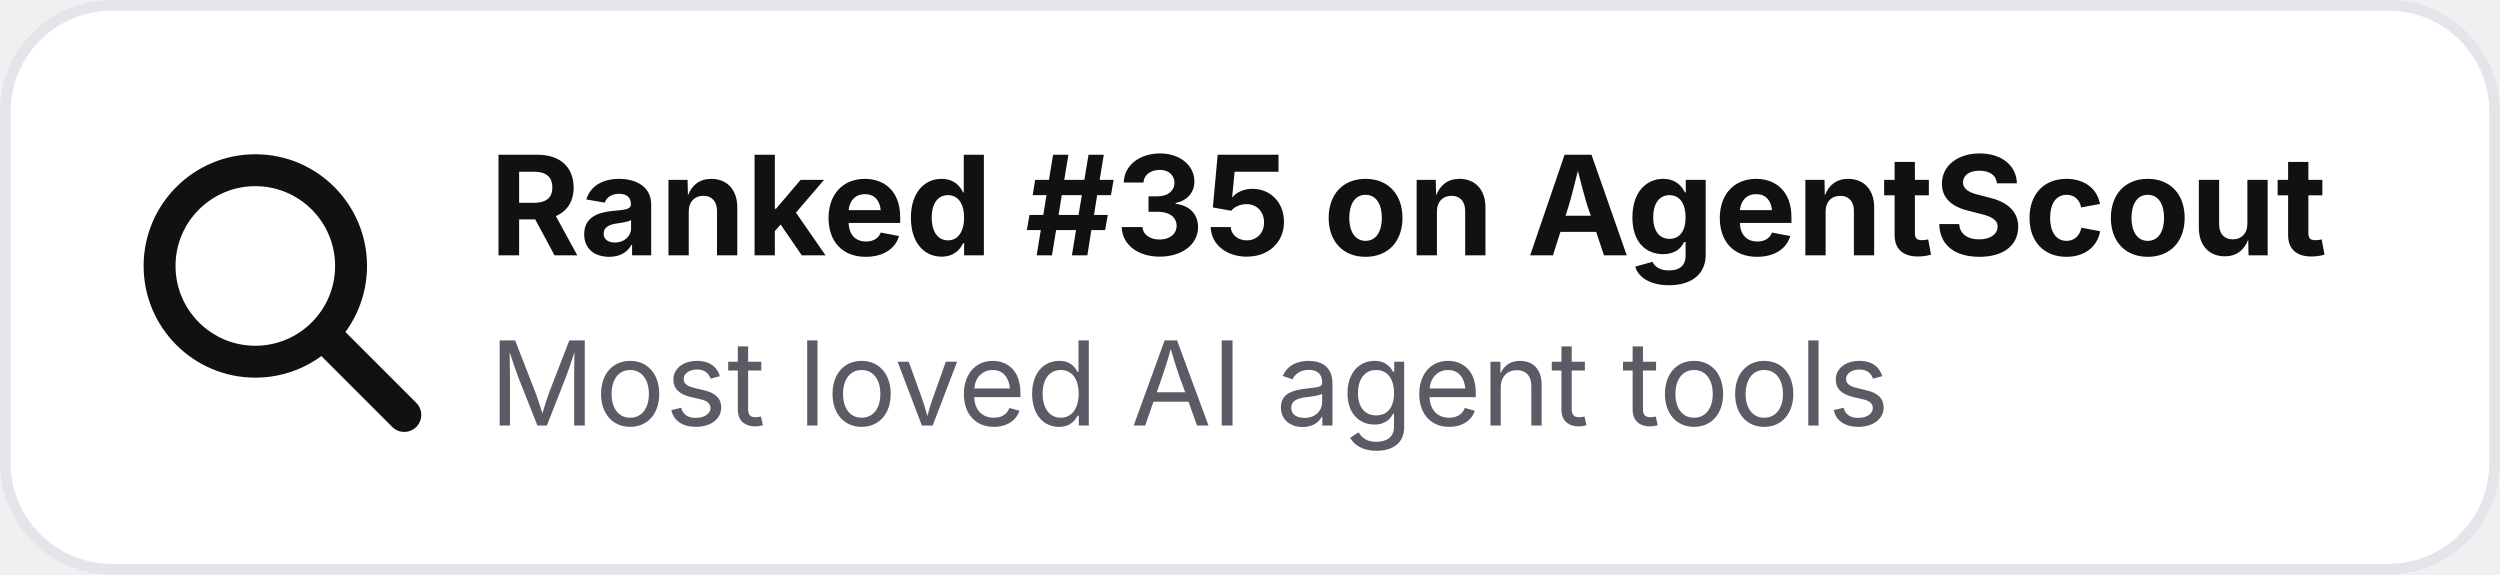
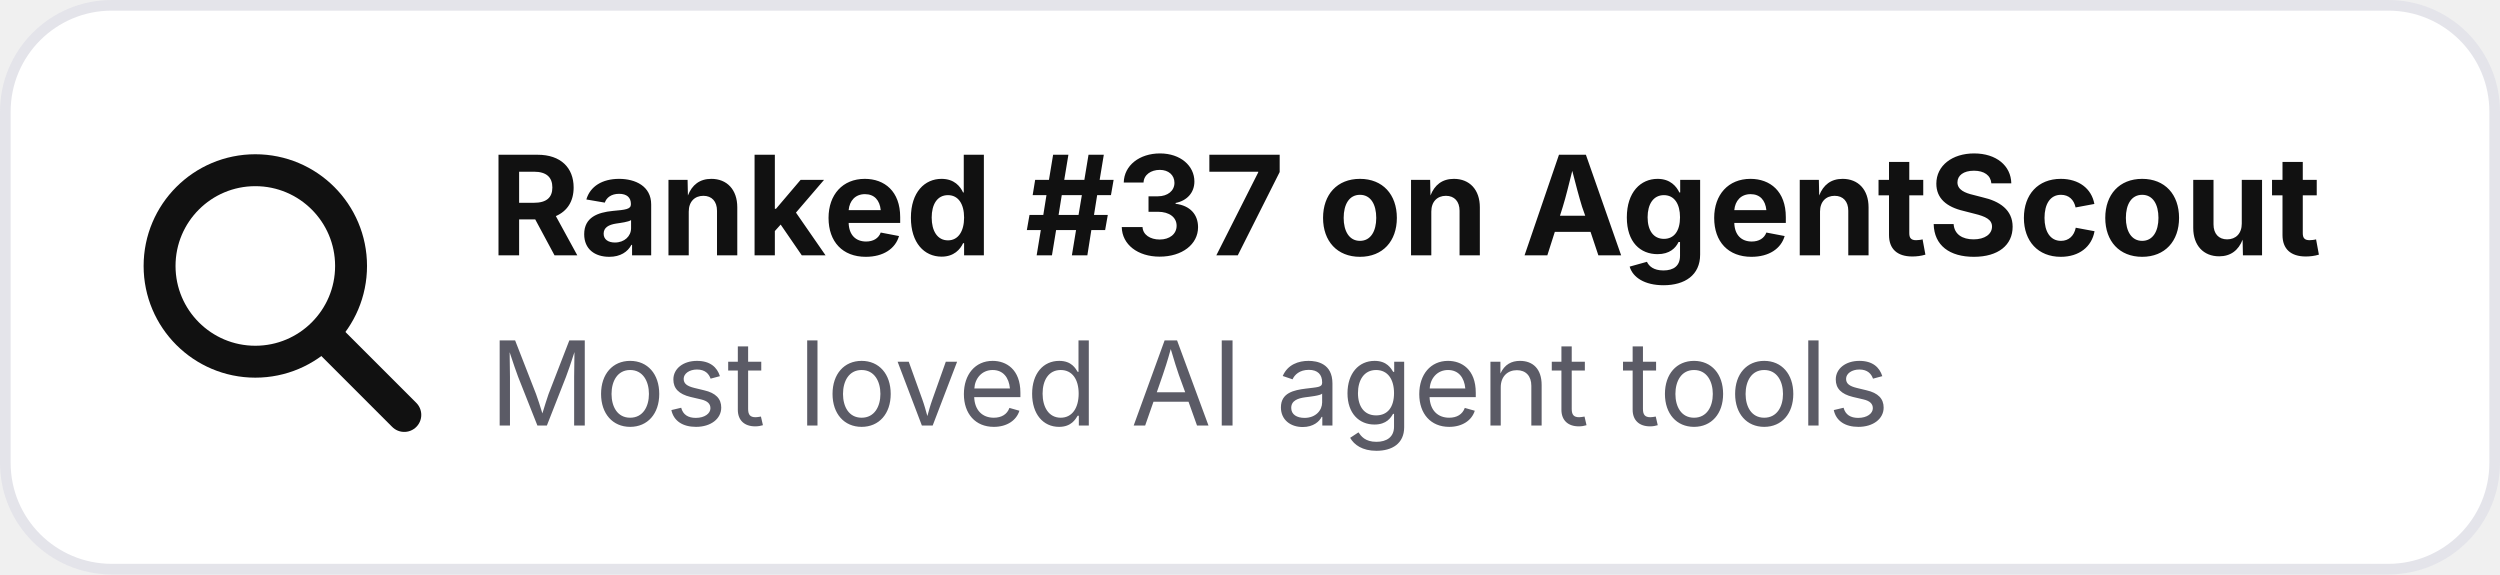
- <svg xmlns="http://www.w3.org/2000/svg" width="235" height="54" viewBox="0 0 235 54" role="img" aria-label="Ranked #35 on AgentScout">
+ <svg xmlns="http://www.w3.org/2000/svg" width="235" height="54" viewBox="0 0 235 54" role="img" aria-label="Ranked #37 on AgentScout">
  <rect x=".5" y=".5" width="234" height="53" rx="10" fill="#ffffff" stroke="#e4e4ea" />
  <circle cx="24" cy="25" r="9" fill="none" stroke="#111111" stroke-width="3" />
  <path d="M31 32l7 7" stroke="#111111" stroke-width="3.2" stroke-linecap="round" />
-   <text x="46" y="24" font-family="Inter,Segoe UI,Arial,sans-serif" font-size="13" font-weight="700" fill="#111111">Ranked #35 on AgentScout</text>
+   <text x="46" y="24" font-family="Inter,Segoe UI,Arial,sans-serif" font-size="13" font-weight="700" fill="#111111">Ranked #37 on AgentScout</text>
  <text x="46" y="40" font-family="Inter,Segoe UI,Arial,sans-serif" font-size="11" fill="#5b5b66">Most loved AI agent tools</text>
</svg>
